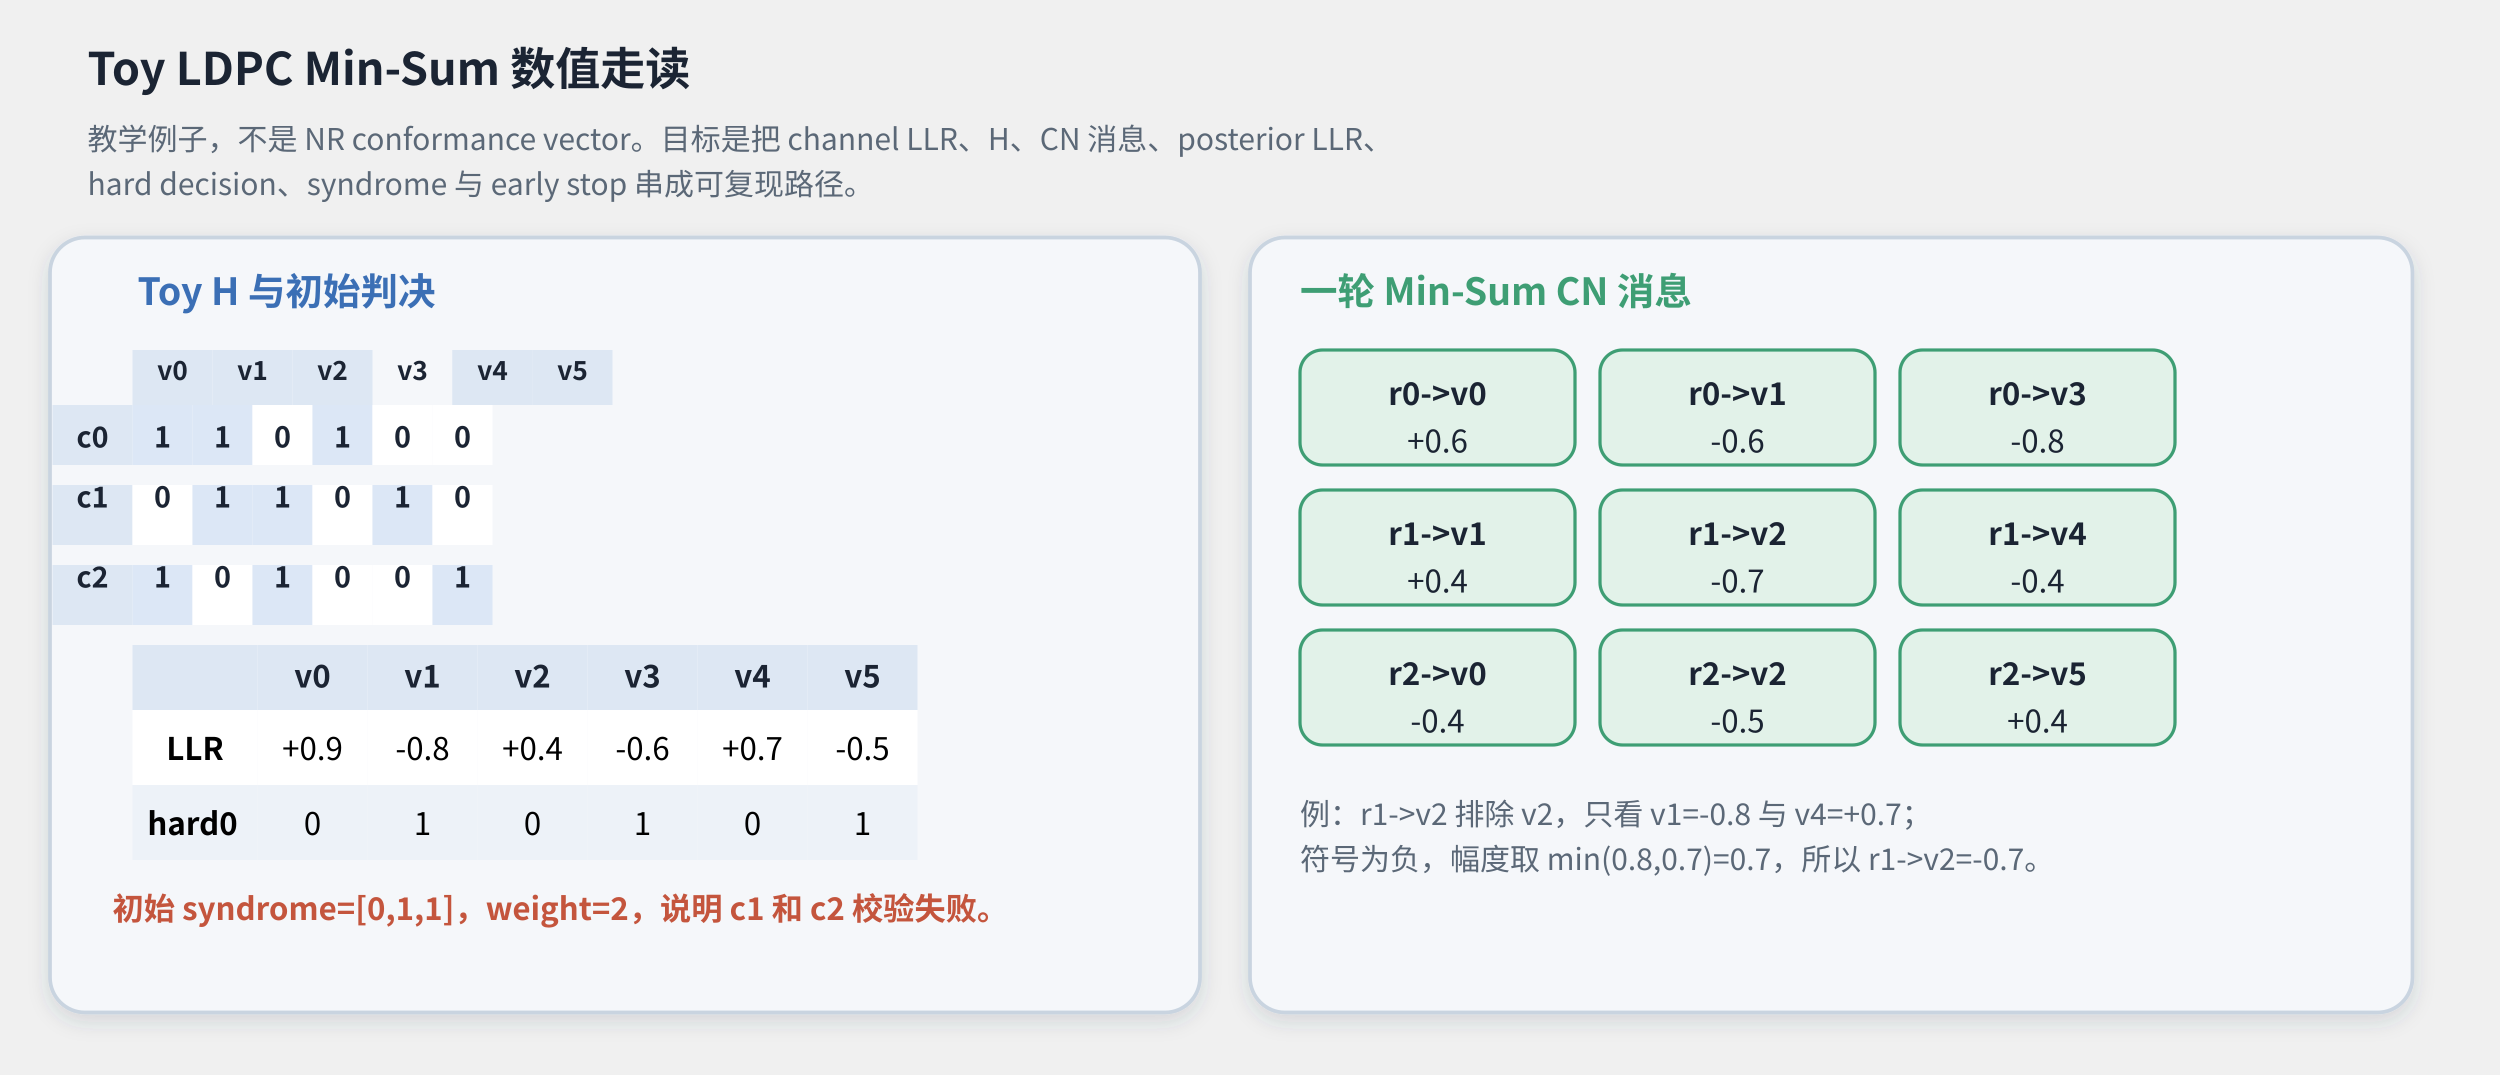
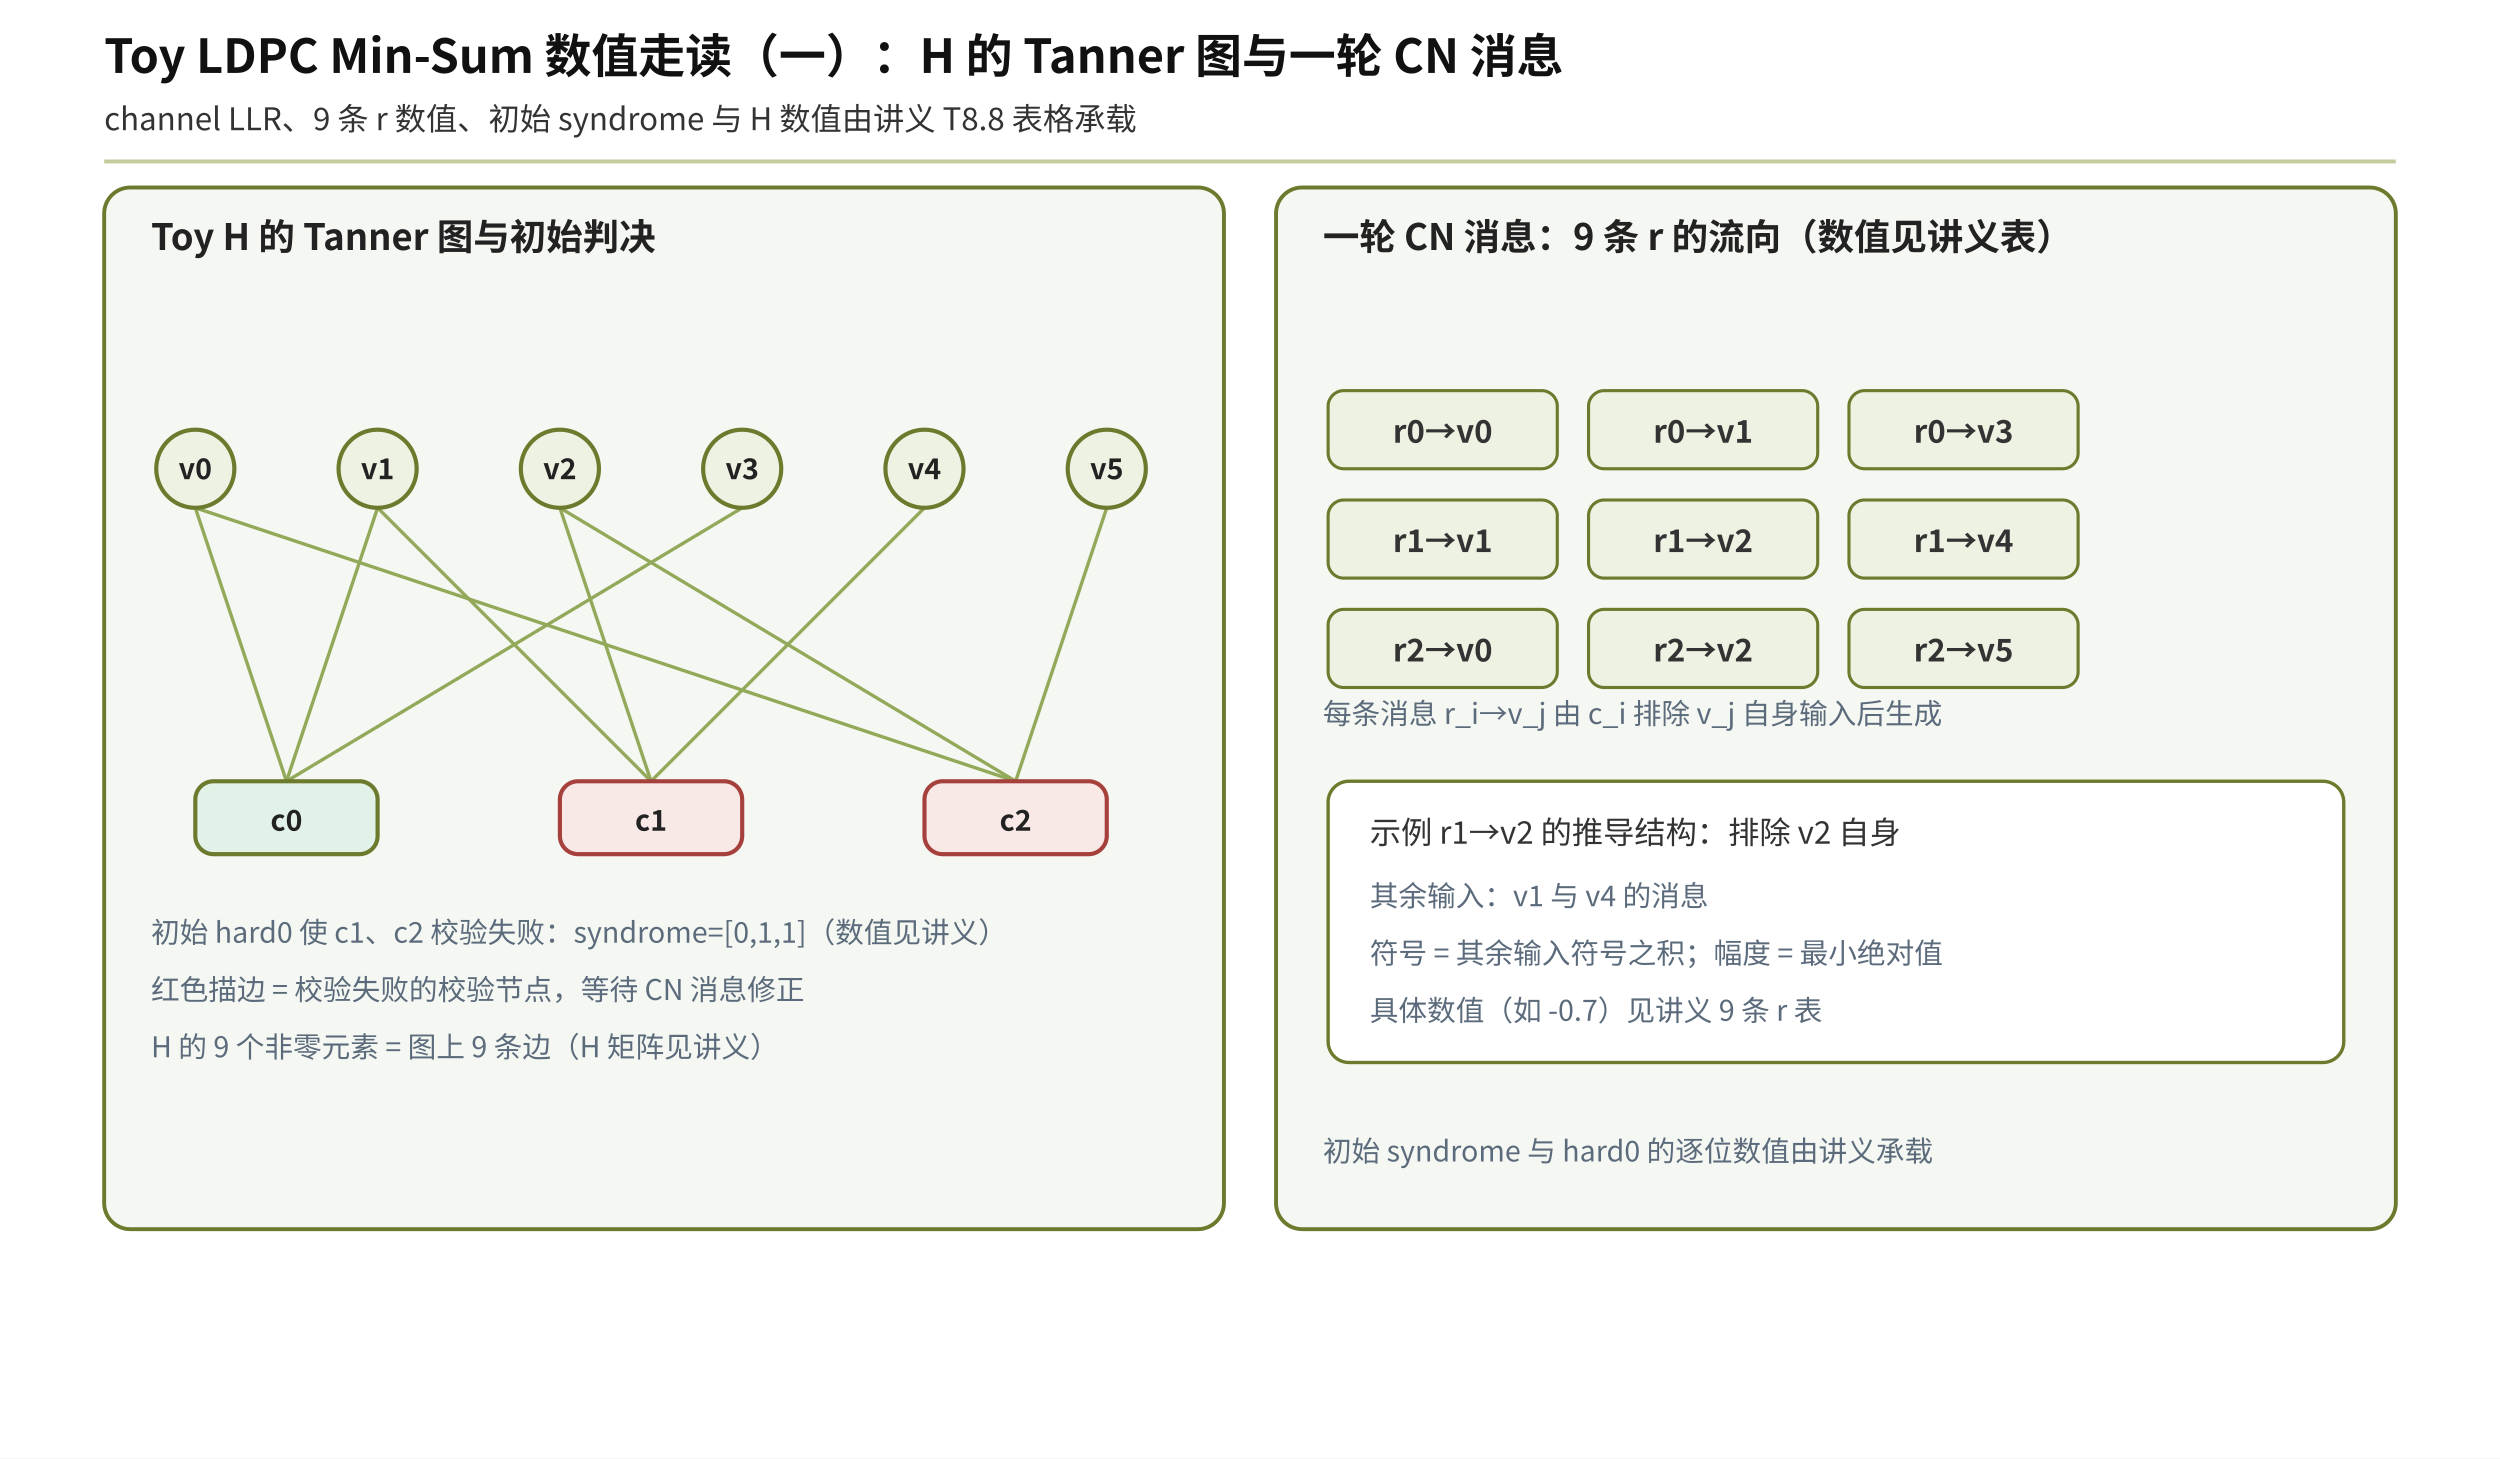
- <svg xmlns="http://www.w3.org/2000/svg" width="1000" height="430" viewBox="0 0 1000 430" role="img" font-family="'Noto Sans CJK SC','Source Han Sans SC','PingFang SC','Microsoft YaHei',system-ui,sans-serif">
+ <svg xmlns="http://www.w3.org/2000/svg" viewBox="0 0 960 560" width="960" height="560" role="img">
+   <rect width="960" height="560" fill="#ffffff" />
  <defs>
-     <filter id="soft" x="-10%" y="-10%" width="125%" height="135%">
-       <feDropShadow dx="0" dy="3" stdDeviation="4" flood-color="#334155" flood-opacity="0.14" />
-     </filter>
+     <marker id="arrow" viewBox="0 0 10 10" refX="9" refY="5" markerWidth="7" markerHeight="7" orient="auto-start-reverse">
+       <path d="M 0 0 L 10 5 L 0 10 z" fill="#6C7A2E" />
+     </marker>
  </defs>
-   <text x="35" y="34" font-size="18" font-weight="700" class="free" fill="#1B2433">Toy LDPC Min-Sum 数值走读</text>
-   <text x="35" y="60" font-size="12" class="free" fill="#5B6877">教学例子，不是 NR conformance vector。目标是把 channel LLR、H、CN 消息、posterior LLR、</text>
-   <text x="35" y="78" font-size="12" class="free" fill="#5B6877">hard decision、syndrome 与 early stop 串成可复现路径。</text>
-   <g filter="url(#soft)">
-     <rect x="20" y="95" width="460" height="310" rx="14" fill="#F5F7FA" stroke="#C9D4E0" stroke-width="1.5" />
-   </g>
-   <text x="55" y="122" font-size="15" font-weight="700" fill="#3B6FB5">Toy H 与初始判决</text>
-   <g font-size="10.5" font-weight="700" fill="#1B2433" text-anchor="middle">
-     <rect x="53" y="140" width="32" height="22" fill="#DDE7F3" />
-     <text x="69" y="152" text-anchor="middle">v0</text>
-     <rect x="85" y="140" width="32" height="22" fill="#DDE7F3" />
-     <text x="101" y="152" text-anchor="middle">v1</text>
-     <rect x="117" y="140" width="32" height="22" fill="#DDE7F3" />
-     <text x="133" y="152" text-anchor="middle">v2</text>
-     <rect x="181" y="140" width="32" height="22" fill="#DDE7F3" />
-     <text x="165" y="152" text-anchor="middle">v3</text>
-     <rect x="181" y="140" width="32" height="22" fill="#DDE7F3" />
-     <text x="197" y="152" text-anchor="middle">v4</text>
-     <rect x="213" y="140" width="32" height="22" fill="#DDE7F3" />
-     <text x="229" y="152" text-anchor="middle">v5</text>
-   </g>
-   <g font-size="11.5" font-weight="700" fill="#1B2433" text-anchor="middle">
-     <rect x="21" y="162" width="32" height="24" fill="#DDE7F3" />
-     <text x="37" y="179" text-anchor="middle">c0</text>
-     <rect x="21" y="194" width="32" height="24" fill="#DDE7F3" />
-     <text x="37" y="203" text-anchor="middle">c1</text>
-     <rect x="21" y="226" width="32" height="24" fill="#DDE7F3" />
-     <text x="37" y="235" text-anchor="middle">c2</text>
-     <rect x="53" y="162" width="24" height="24" fill="#DCE7F6" />
-     <text x="65" y="179" text-anchor="middle">1</text>
-     <rect x="77" y="162" width="24" height="24" fill="#DCE7F6" />
-     <text x="89" y="179" text-anchor="middle">1</text>
-     <rect x="101" y="162" width="24" height="24" fill="#FFFFFF" />
-     <text x="113" y="179" text-anchor="middle">0</text>
-     <rect x="125" y="162" width="24" height="24" fill="#DCE7F6" />
-     <text x="137" y="179" text-anchor="middle">1</text>
-     <rect x="149" y="162" width="24" height="24" fill="#FFFFFF" />
-     <text x="161" y="179" text-anchor="middle">0</text>
-     <rect x="173" y="162" width="24" height="24" fill="#FFFFFF" />
-     <text x="185" y="179" text-anchor="middle">0</text>
-     <rect x="53" y="194" width="24" height="24" fill="#FFFFFF" />
-     <text x="65" y="203" text-anchor="middle">0</text>
-     <rect x="77" y="194" width="24" height="24" fill="#DCE7F6" />
-     <text x="89" y="203" text-anchor="middle">1</text>
-     <rect x="101" y="194" width="24" height="24" fill="#DCE7F6" />
-     <text x="113" y="203" text-anchor="middle">1</text>
-     <rect x="125" y="194" width="24" height="24" fill="#FFFFFF" />
-     <text x="137" y="203" text-anchor="middle">0</text>
-     <rect x="149" y="194" width="24" height="24" fill="#DCE7F6" />
-     <text x="161" y="203" text-anchor="middle">1</text>
-     <rect x="173" y="194" width="24" height="24" fill="#FFFFFF" />
-     <text x="185" y="203" text-anchor="middle">0</text>
-     <rect x="53" y="226" width="24" height="24" fill="#DCE7F6" />
-     <text x="65" y="235" text-anchor="middle">1</text>
-     <rect x="77" y="226" width="24" height="24" fill="#FFFFFF" />
-     <text x="89" y="235" text-anchor="middle">0</text>
-     <rect x="101" y="226" width="24" height="24" fill="#DCE7F6" />
-     <text x="113" y="235" text-anchor="middle">1</text>
-     <rect x="125" y="226" width="24" height="24" fill="#FFFFFF" />
-     <text x="137" y="235" text-anchor="middle">0</text>
-     <rect x="149" y="226" width="24" height="24" fill="#FFFFFF" />
-     <text x="161" y="235" text-anchor="middle">0</text>
-     <rect x="173" y="226" width="24" height="24" fill="#DCE7F6" />
-     <text x="185" y="235" text-anchor="middle">1</text>
-   </g>
-   <g font-size="12.5" text-anchor="middle">
-     <rect x="53" y="258" width="50" height="26" fill="#DDE7F3" />
-     <text x="70" y="275" text-anchor="middle" font-weight="700" fill="#1B2433" />
-     <rect x="103" y="258" width="44" height="26" fill="#DDE7F3" />
-     <text x="125" y="275" text-anchor="middle" font-weight="700" fill="#1B2433">v0</text>
-     <rect x="147" y="258" width="44" height="26" fill="#DDE7F3" />
-     <text x="169" y="275" text-anchor="middle" font-weight="700" fill="#1B2433">v1</text>
-     <rect x="191" y="258" width="44" height="26" fill="#DDE7F3" />
-     <text x="213" y="275" text-anchor="middle" font-weight="700" fill="#1B2433">v2</text>
-     <rect x="235" y="258" width="44" height="26" fill="#DDE7F3" />
-     <text x="257" y="275" text-anchor="middle" font-weight="700" fill="#1B2433">v3</text>
-     <rect x="279" y="258" width="44" height="26" fill="#DDE7F3" />
-     <text x="301" y="275" text-anchor="middle" font-weight="700" fill="#1B2433">v4</text>
-     <rect x="323" y="258" width="44" height="26" fill="#DDE7F3" />
-     <text x="345" y="275" text-anchor="middle" font-weight="700" fill="#1B2433">v5</text>
-     <rect x="53" y="284" width="50" height="30" fill="#FFFFFF" />
-     <text x="78" y="304" text-anchor="middle" font-weight="700">LLR</text>
-     <rect x="103" y="284" width="44" height="30" fill="#FFFFFF" />
-     <text x="125" y="304" text-anchor="middle">+0.9</text>
-     <rect x="147" y="284" width="44" height="30" fill="#FFFFFF" />
-     <text x="169" y="304" text-anchor="middle">-0.8</text>
-     <rect x="191" y="284" width="44" height="30" fill="#FFFFFF" />
-     <text x="213" y="304" text-anchor="middle">+0.4</text>
-     <rect x="235" y="284" width="44" height="30" fill="#FFFFFF" />
-     <text x="257" y="304" text-anchor="middle">-0.6</text>
-     <rect x="279" y="284" width="44" height="30" fill="#FFFFFF" />
-     <text x="301" y="304" text-anchor="middle">+0.7</text>
-     <rect x="323" y="284" width="44" height="30" fill="#FFFFFF" />
-     <text x="345" y="304" text-anchor="middle">-0.5</text>
-     <rect x="53" y="314" width="50" height="30" fill="#EDF2F8" />
-     <text x="77" y="334" text-anchor="middle" font-weight="700">hard0</text>
-     <rect x="103" y="314" width="44" height="30" fill="#EDF2F8" />
-     <text x="125" y="334" text-anchor="middle">0</text>
-     <rect x="147" y="314" width="44" height="30" fill="#EDF2F8" />
-     <text x="169" y="334" text-anchor="middle">1</text>
-     <rect x="191" y="314" width="44" height="30" fill="#EDF2F8" />
-     <text x="213" y="334" text-anchor="middle">0</text>
-     <rect x="235" y="314" width="44" height="30" fill="#EDF2F8" />
-     <text x="257" y="334" text-anchor="middle">1</text>
-     <rect x="279" y="314" width="44" height="30" fill="#EDF2F8" />
-     <text x="301" y="334" text-anchor="middle">0</text>
-     <rect x="323" y="314" width="44" height="30" fill="#EDF2F8" />
-     <text x="345" y="334" text-anchor="middle">1</text>
-   </g>
-   <text x="45" y="368" font-size="12.5" font-weight="700" fill="#C4553D">初始 syndrome=[0,1,1]，weight=2，说明 c1 和 c2 校验失败。</text>
-   <g filter="url(#soft)">
-     <rect x="500" y="95" width="465" height="310" rx="14" fill="#F5F7FA" stroke="#C9D4E0" stroke-width="1.5" />
-   </g>
-   <text x="520" y="122" font-size="15" font-weight="700" fill="#3E9E74">一轮 Min-Sum CN 消息</text>
-   <g font-size="12.5" font-weight="700" fill="#1B2433" text-anchor="middle">
-     <rect x="520" y="140" width="110" height="46" rx="9" fill="#E2F2E9" stroke="#3E9E74" stroke-width="1.3" />
-     <text x="575" y="162" text-anchor="middle">r0-&gt;v0</text>
-     <text x="575" y="181" text-anchor="middle" font-weight="400">+0.6</text>
-     <rect x="640" y="140" width="110" height="46" rx="9" fill="#E2F2E9" stroke="#3E9E74" stroke-width="1.3" />
-     <text x="695" y="162" text-anchor="middle">r0-&gt;v1</text>
-     <text x="695" y="181" text-anchor="middle" font-weight="400">-0.6</text>
-     <rect x="760" y="140" width="110" height="46" rx="9" fill="#E2F2E9" stroke="#3E9E74" stroke-width="1.3" />
-     <text x="815" y="162" text-anchor="middle">r0-&gt;v3</text>
-     <text x="815" y="181" text-anchor="middle" font-weight="400">-0.8</text>
-     <rect x="520" y="196" width="110" height="46" rx="9" fill="#E2F2E9" stroke="#3E9E74" stroke-width="1.3" />
-     <text x="575" y="218" text-anchor="middle">r1-&gt;v1</text>
-     <text x="575" y="237" text-anchor="middle" font-weight="400">+0.4</text>
-     <rect x="640" y="196" width="110" height="46" rx="9" fill="#E2F2E9" stroke="#3E9E74" stroke-width="1.3" />
-     <text x="695" y="218" text-anchor="middle">r1-&gt;v2</text>
-     <text x="695" y="237" text-anchor="middle" font-weight="400">-0.7</text>
-     <rect x="760" y="196" width="110" height="46" rx="9" fill="#E2F2E9" stroke="#3E9E74" stroke-width="1.3" />
-     <text x="815" y="218" text-anchor="middle">r1-&gt;v4</text>
-     <text x="815" y="237" text-anchor="middle" font-weight="400">-0.4</text>
-     <rect x="520" y="252" width="110" height="46" rx="9" fill="#E2F2E9" stroke="#3E9E74" stroke-width="1.3" />
-     <text x="575" y="274" text-anchor="middle">r2-&gt;v0</text>
-     <text x="575" y="293" text-anchor="middle" font-weight="400">-0.4</text>
-     <rect x="640" y="252" width="110" height="46" rx="9" fill="#E2F2E9" stroke="#3E9E74" stroke-width="1.3" />
-     <text x="695" y="274" text-anchor="middle">r2-&gt;v2</text>
-     <text x="695" y="293" text-anchor="middle" font-weight="400">-0.5</text>
-     <rect x="760" y="252" width="110" height="46" rx="9" fill="#E2F2E9" stroke="#3E9E74" stroke-width="1.3" />
-     <text x="815" y="274" text-anchor="middle">r2-&gt;v5</text>
-     <text x="815" y="293" text-anchor="middle" font-weight="400">+0.4</text>
-   </g>
-   <text x="520" y="330" font-size="12" fill="#5B6877">例：r1-&gt;v2 排除 v2，只看 v1=-0.8 与 v4=+0.7；</text>
-   <text x="520" y="348" font-size="12" fill="#5B6877">符号为负，幅度取 min(0.8,0.7)=0.7，所以 r1-&gt;v2=-0.7。</text>
+   <style>
+     .title { font-family: "Noto Sans CJK SC", "Droid Sans Fallback", sans-serif; font-size: 18px; font-weight: bold; fill: #111; }
+     .label { font-family: "Noto Sans CJK SC", "Droid Sans Fallback", sans-serif; font-size: 14px; font-weight: bold; fill: #222; }
+     .small { font-family: "Noto Sans CJK SC", "Droid Sans Fallback", sans-serif; font-size: 12px; fill: #333; }
+     .note  { font-family: "Noto Sans CJK SC", "Droid Sans Fallback", sans-serif; font-size: 11px; fill: #5C6B7C; }
+     .node  { font-family: "Noto Sans CJK SC", "Droid Sans Fallback", sans-serif; font-size: 11px; font-weight: bold; fill: #222; }
+     .chip  { font-family: "Noto Sans CJK SC", "Droid Sans Fallback", sans-serif; font-size: 12px; font-weight: bold; fill: #333; }
+   </style>
+   <text x="40" y="28" class="title">Toy LDPC Min-Sum 数值走读（一）：H 的 Tanner 图与一轮 CN 消息</text>
+   <text x="40" y="50" class="small">channel LLR、9 条 r 数值、初始 syndrome 与 H 数值由讲义 T8.8 表格承载</text>
+   <line x1="40" y1="62" x2="920" y2="62" stroke="#C4CC9E" stroke-width="1.5" />
+   <rect x="40" y="72" width="430" height="400" rx="10" fill="#F5F8F2" stroke="#6C7A2E" stroke-width="1.5" />
+   <text x="58" y="96" class="label">Toy H 的 Tanner 图与初始判决</text>
+   <line x1="75" y1="195" x2="110" y2="300" stroke="#93A95A" stroke-width="1.3" />
+   <line x1="145" y1="195" x2="110" y2="300" stroke="#93A95A" stroke-width="1.3" />
+   <line x1="285" y1="195" x2="110" y2="300" stroke="#93A95A" stroke-width="1.3" />
+   <line x1="145" y1="195" x2="250" y2="300" stroke="#93A95A" stroke-width="1.3" />
+   <line x1="215" y1="195" x2="250" y2="300" stroke="#93A95A" stroke-width="1.3" />
+   <line x1="355" y1="195" x2="250" y2="300" stroke="#93A95A" stroke-width="1.3" />
+   <line x1="75" y1="195" x2="390" y2="300" stroke="#93A95A" stroke-width="1.3" />
+   <line x1="215" y1="195" x2="390" y2="300" stroke="#93A95A" stroke-width="1.3" />
+   <line x1="425" y1="195" x2="390" y2="300" stroke="#93A95A" stroke-width="1.3" />
+   <circle cx="75" cy="180" r="15" fill="#EDF2E2" stroke="#6C7A2E" stroke-width="1.6" />
+   <text x="75" y="184" text-anchor="middle" class="node">v0</text>
+   <circle cx="145" cy="180" r="15" fill="#EDF2E2" stroke="#6C7A2E" stroke-width="1.6" />
+   <text x="145" y="184" text-anchor="middle" class="node">v1</text>
+   <circle cx="215" cy="180" r="15" fill="#EDF2E2" stroke="#6C7A2E" stroke-width="1.6" />
+   <text x="215" y="184" text-anchor="middle" class="node">v2</text>
+   <circle cx="285" cy="180" r="15" fill="#EDF2E2" stroke="#6C7A2E" stroke-width="1.6" />
+   <text x="285" y="184" text-anchor="middle" class="node">v3</text>
+   <circle cx="355" cy="180" r="15" fill="#EDF2E2" stroke="#6C7A2E" stroke-width="1.6" />
+   <text x="355" y="184" text-anchor="middle" class="node">v4</text>
+   <circle cx="425" cy="180" r="15" fill="#EDF2E2" stroke="#6C7A2E" stroke-width="1.6" />
+   <text x="425" y="184" text-anchor="middle" class="node">v5</text>
+   <rect x="75" y="300" width="70" height="28" rx="7" fill="#E2F2E9" stroke="#6C7A2E" stroke-width="1.6" />
+   <text x="110" y="319" text-anchor="middle" class="node">c0</text>
+   <rect x="215" y="300" width="70" height="28" rx="7" fill="#F8E9E7" stroke="#A6403C" stroke-width="1.6" />
+   <text x="250" y="319" text-anchor="middle" class="node">c1</text>
+   <rect x="355" y="300" width="70" height="28" rx="7" fill="#F8E9E7" stroke="#A6403C" stroke-width="1.6" />
+   <text x="390" y="319" text-anchor="middle" class="node">c2</text>
+   <text x="58" y="362" class="note">初始 hard0 使 c1、c2 校验失败：syndrome=[0,1,1]（数值见讲义）</text>
+   <text x="58" y="384" class="note">红色描边 = 校验失败的校验节点，等待 CN 消息修正</text>
+   <text x="58" y="406" class="note">H 的 9 个非零元素 = 图上 9 条边（H 矩阵见讲义）</text>
+   <rect x="490" y="72" width="430" height="400" rx="10" fill="#F5F8F2" stroke="#6C7A2E" stroke-width="1.5" />
+   <text x="508" y="96" class="label">一轮 CN 消息：9 条 r 的流向（数值见讲义表）</text>
+   <rect x="510" y="150" width="88" height="30" rx="6" fill="#EDF2E2" stroke="#6C7A2E" stroke-width="1.2" />
+   <text x="554" y="170" text-anchor="middle" class="chip">r0→v0</text>
+   <rect x="610" y="150" width="88" height="30" rx="6" fill="#EDF2E2" stroke="#6C7A2E" stroke-width="1.2" />
+   <text x="654" y="170" text-anchor="middle" class="chip">r0→v1</text>
+   <rect x="710" y="150" width="88" height="30" rx="6" fill="#EDF2E2" stroke="#6C7A2E" stroke-width="1.2" />
+   <text x="754" y="170" text-anchor="middle" class="chip">r0→v3</text>
+   <rect x="510" y="192" width="88" height="30" rx="6" fill="#EDF2E2" stroke="#6C7A2E" stroke-width="1.2" />
+   <text x="554" y="212" text-anchor="middle" class="chip">r1→v1</text>
+   <rect x="610" y="192" width="88" height="30" rx="6" fill="#EDF2E2" stroke="#6C7A2E" stroke-width="1.2" />
+   <text x="654" y="212" text-anchor="middle" class="chip">r1→v2</text>
+   <rect x="710" y="192" width="88" height="30" rx="6" fill="#EDF2E2" stroke="#6C7A2E" stroke-width="1.2" />
+   <text x="754" y="212" text-anchor="middle" class="chip">r1→v4</text>
+   <rect x="510" y="234" width="88" height="30" rx="6" fill="#EDF2E2" stroke="#6C7A2E" stroke-width="1.2" />
+   <text x="554" y="254" text-anchor="middle" class="chip">r2→v0</text>
+   <rect x="610" y="234" width="88" height="30" rx="6" fill="#EDF2E2" stroke="#6C7A2E" stroke-width="1.2" />
+   <text x="654" y="254" text-anchor="middle" class="chip">r2→v2</text>
+   <rect x="710" y="234" width="88" height="30" rx="6" fill="#EDF2E2" stroke="#6C7A2E" stroke-width="1.2" />
+   <text x="754" y="254" text-anchor="middle" class="chip">r2→v5</text>
+   <text x="508" y="278" class="note">每条消息 r_i→v_j 由 c_i 排除 v_j 自身输入后生成</text>
+   <rect x="510" y="300" width="390" height="108" rx="8" fill="#FFFFFF" stroke="#6C7A2E" stroke-width="1.3" />
+   <text x="526" y="324" class="small">示例 r1→v2 的推导结构：排除 v2 自身</text>
+   <text x="526" y="348" class="note">其余输入：v1 与 v4 的消息</text>
+   <text x="526" y="370" class="note">符号 = 其余输入符号之积；幅度 = 最小绝对值</text>
+   <text x="526" y="392" class="note">具体数值（如 -0.7）见讲义 9 条 r 表</text>
+   <text x="508" y="446" class="note">初始 syndrome 与 hard0 的逐位数值由讲义承载</text>
</svg>
